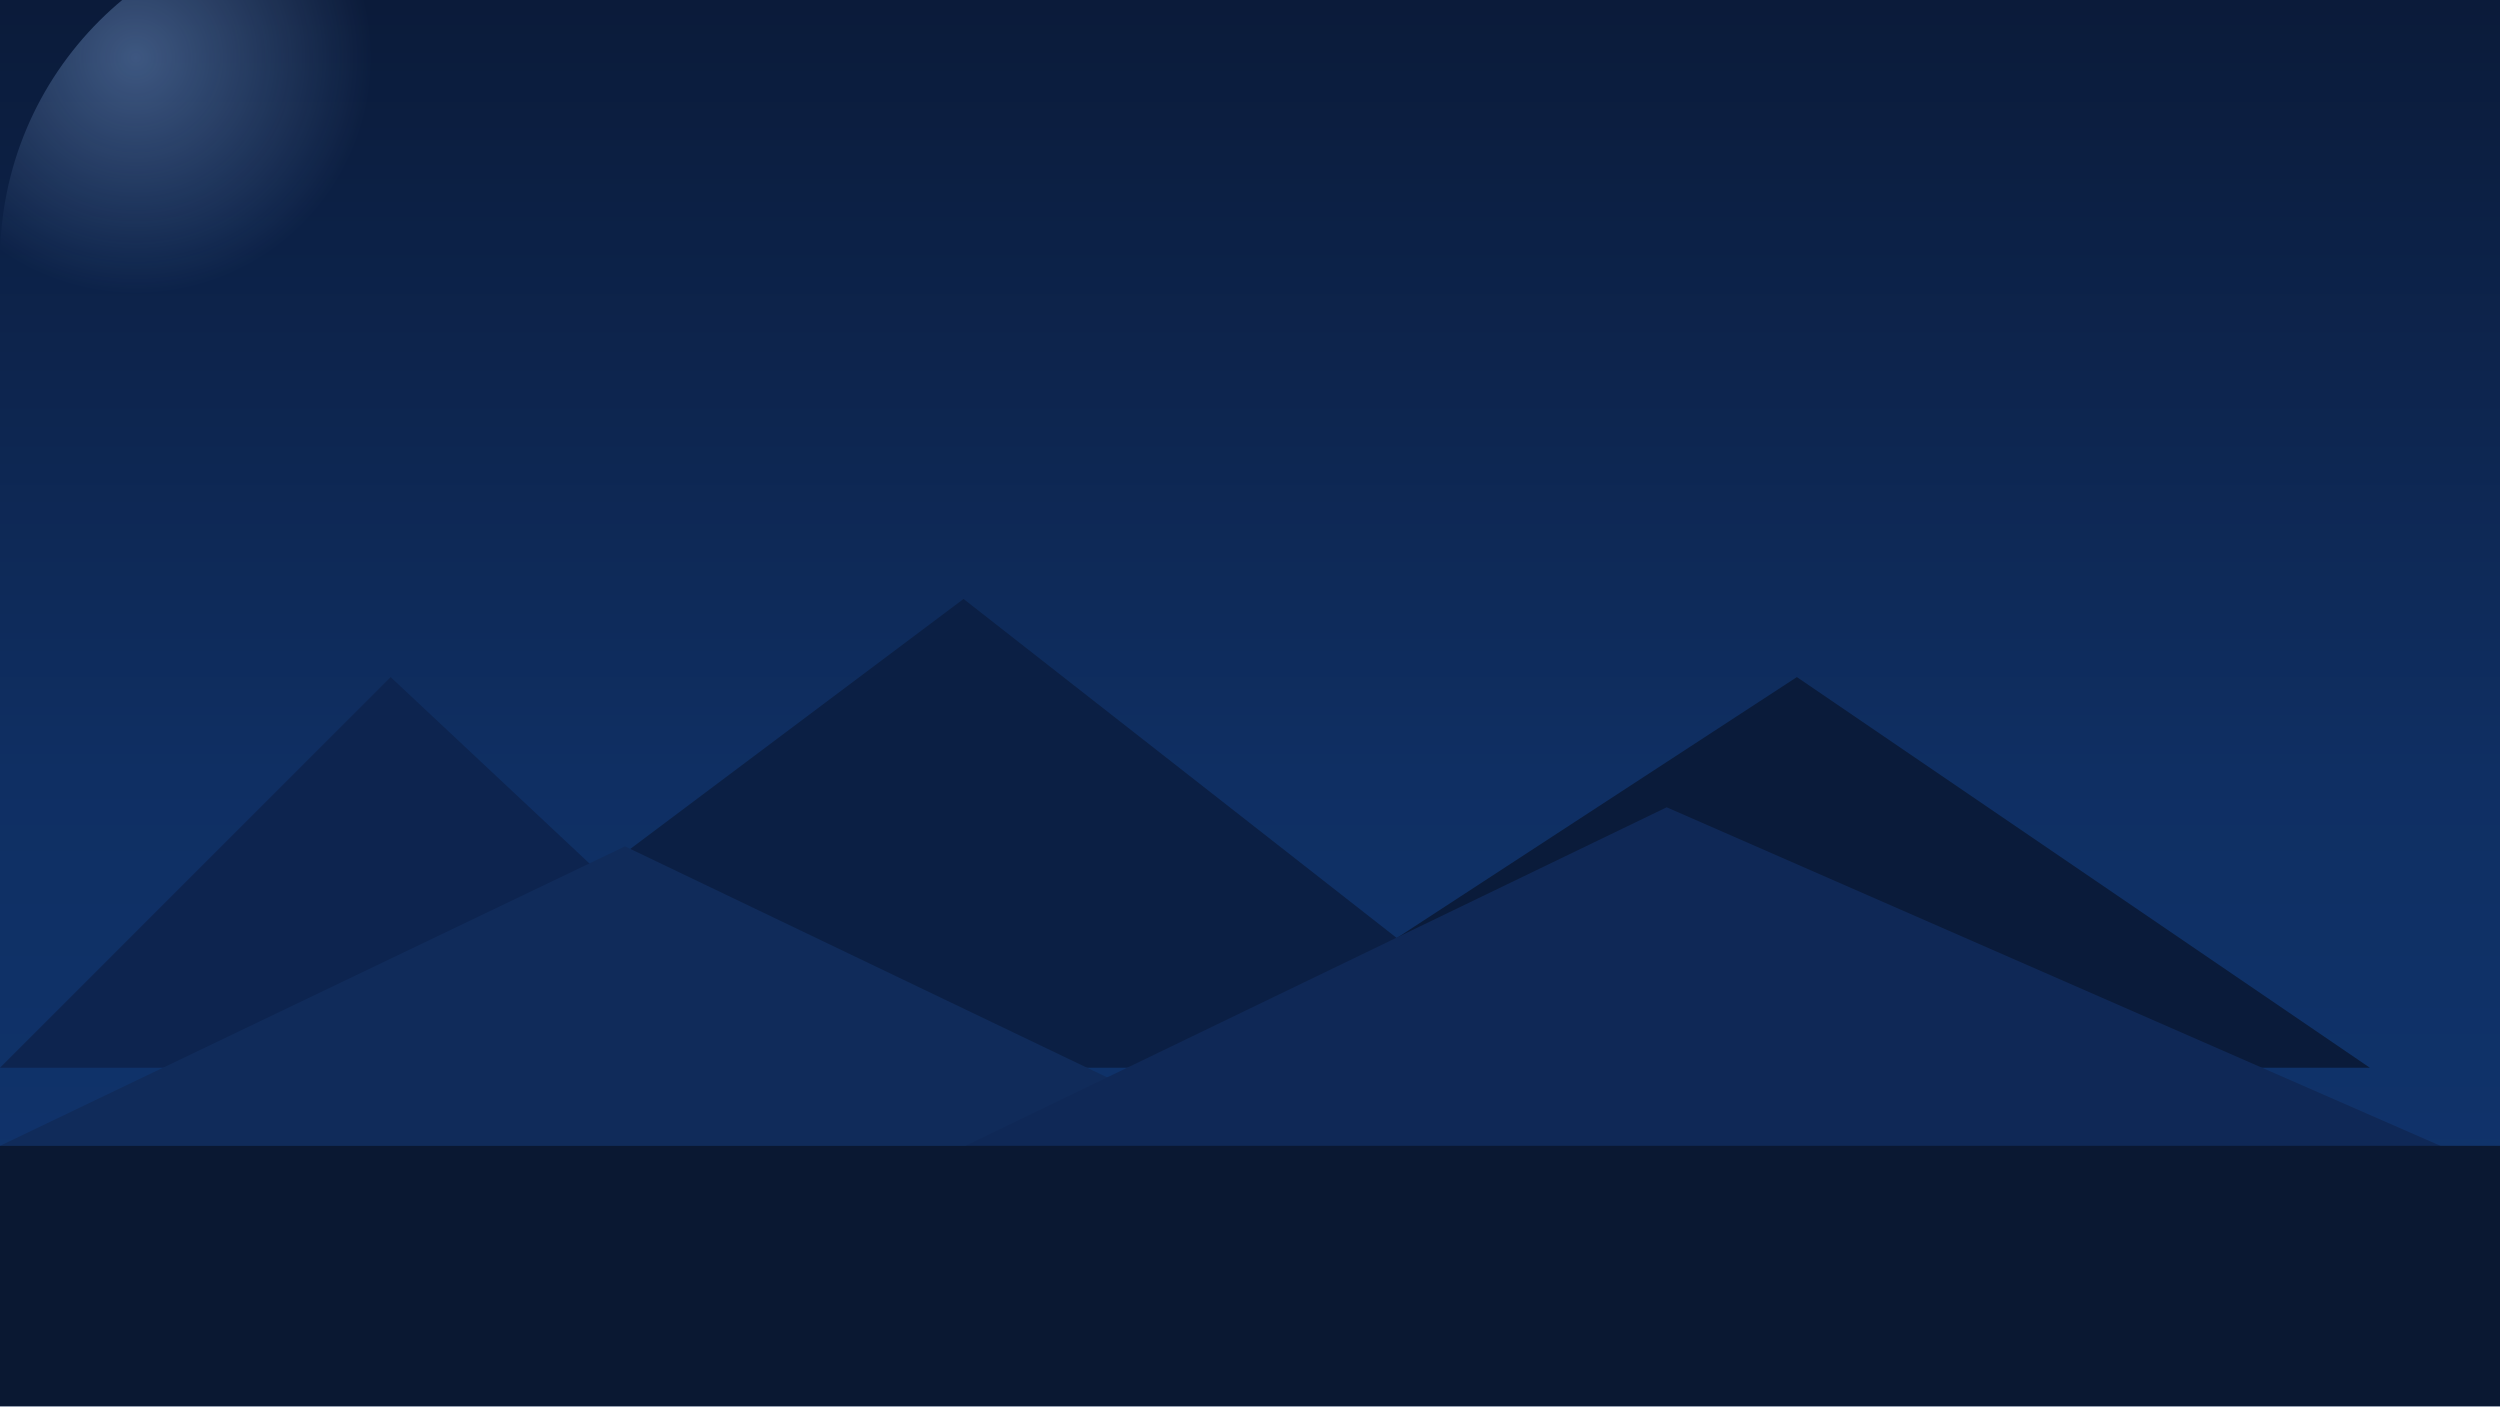
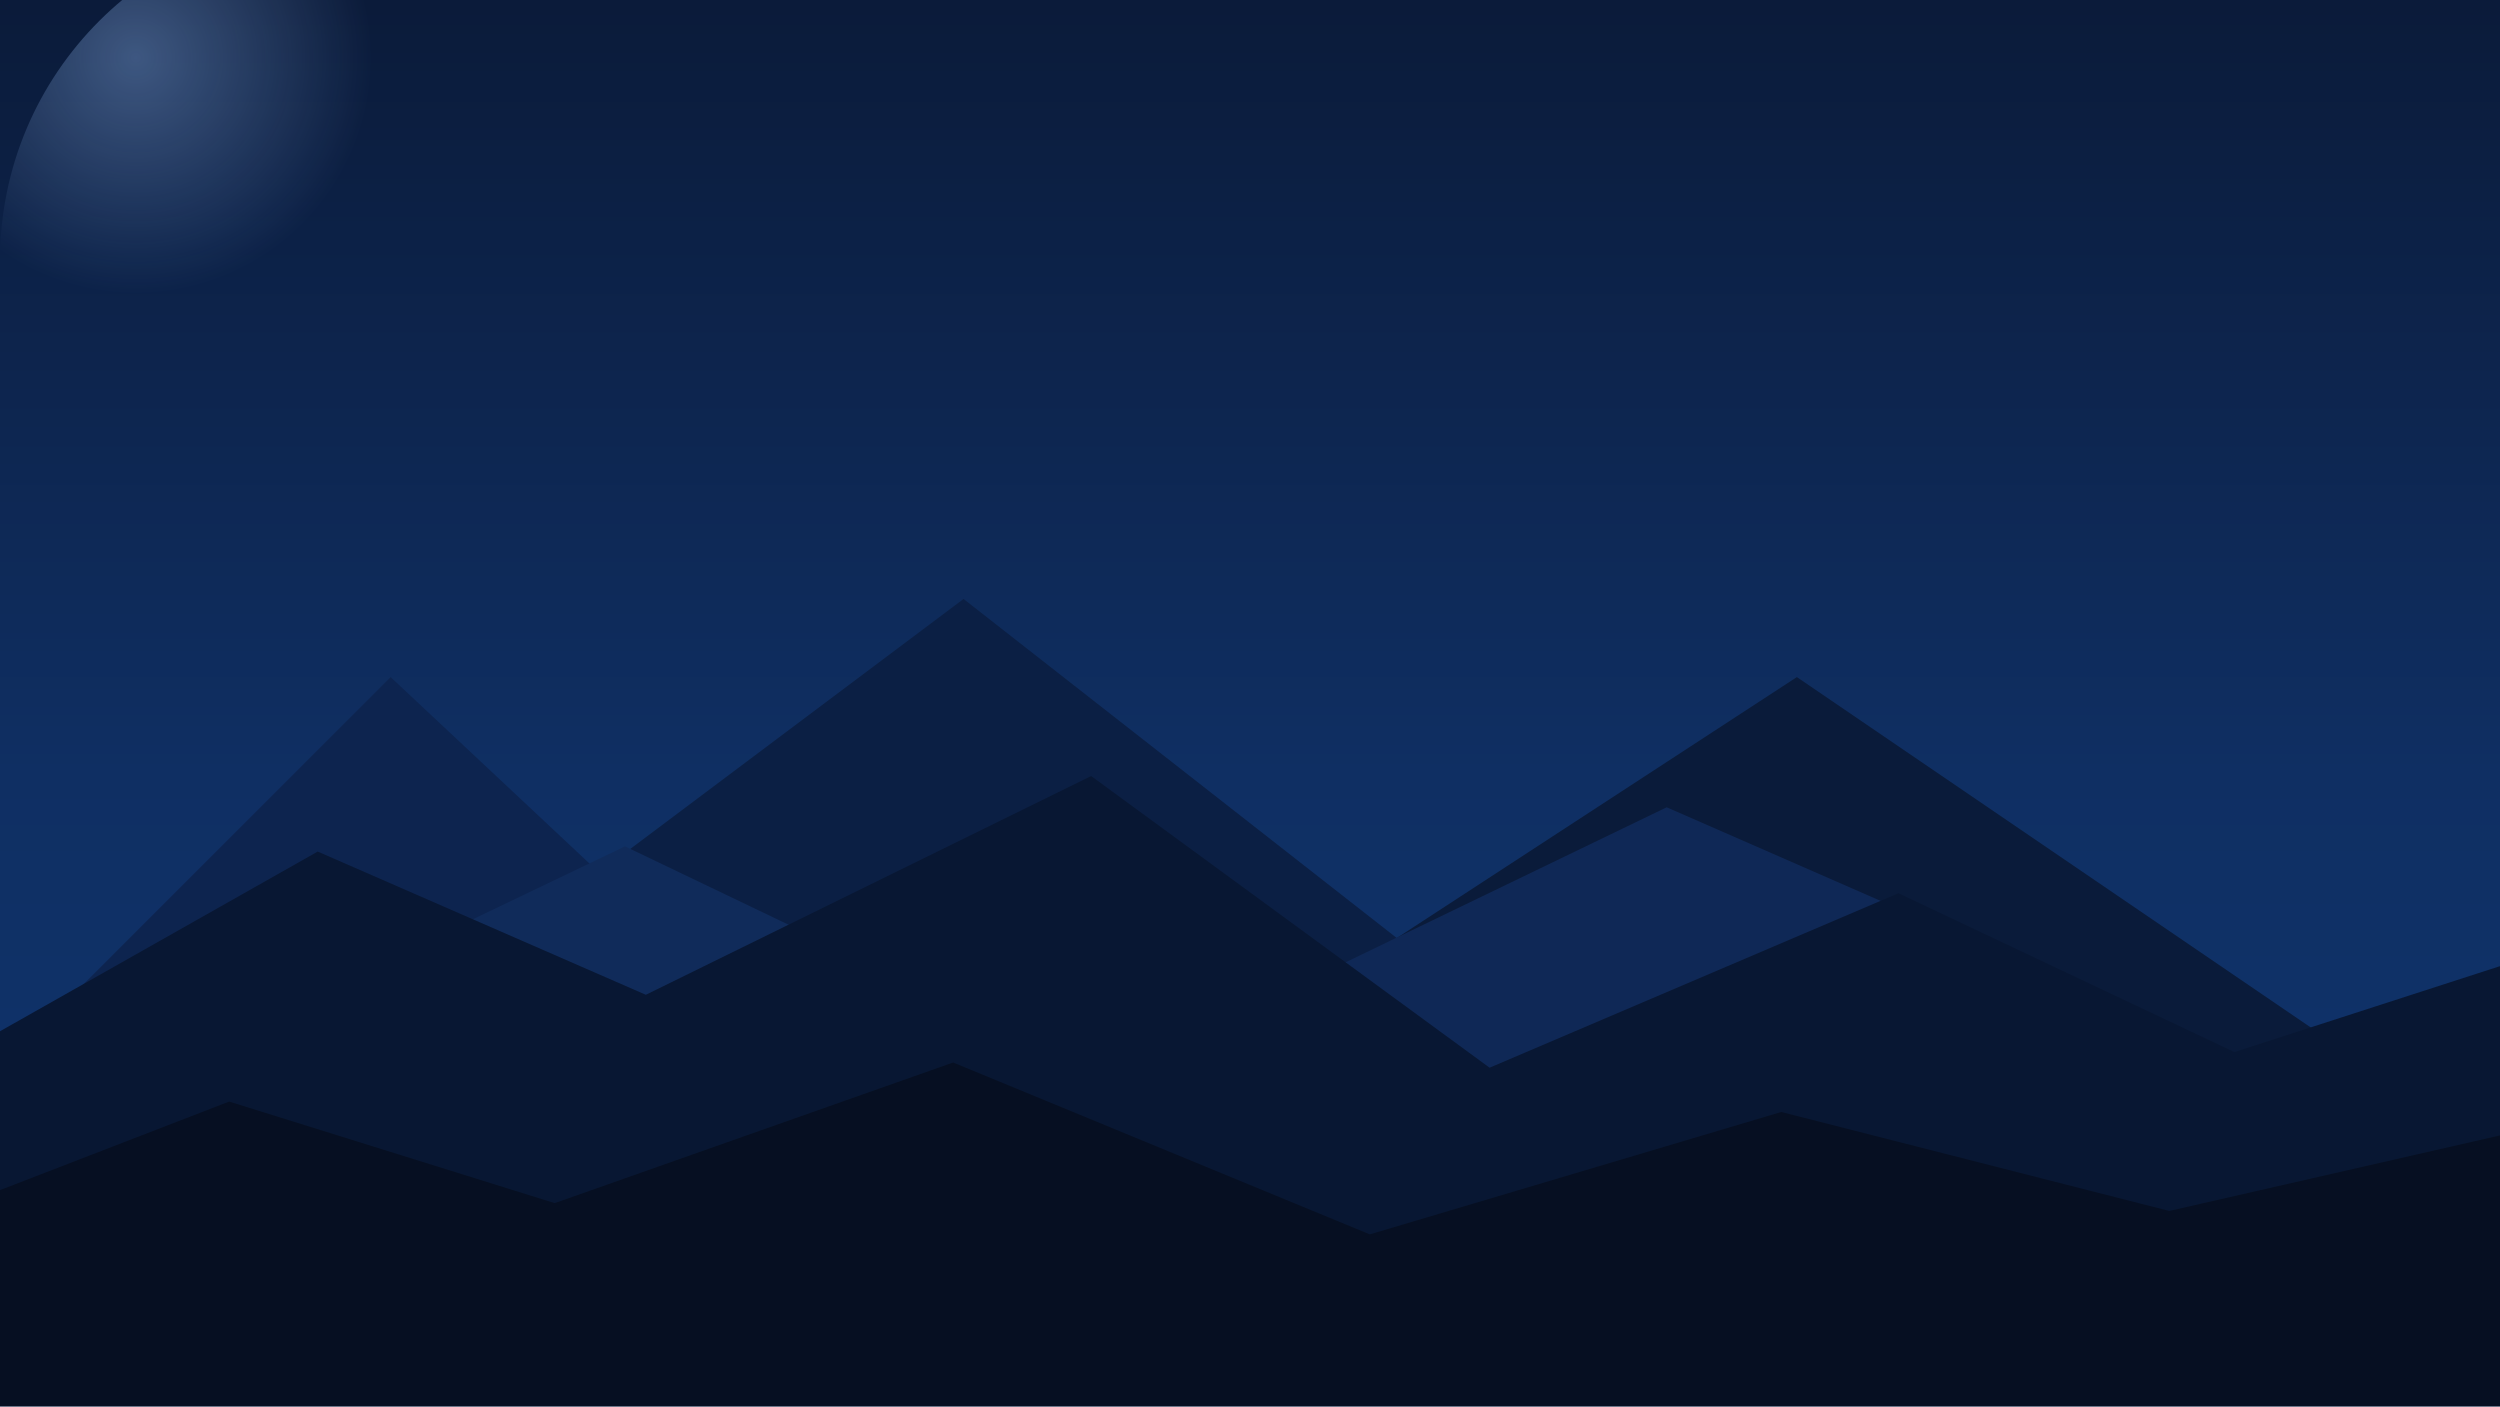
<svg xmlns="http://www.w3.org/2000/svg" width="1920" height="1080" viewBox="0 0 1920 1080">
  <defs>
    <linearGradient id="sky2" x1="0" y1="0" x2="0" y2="1">
      <stop offset="0%" stop-color="#0b1b3a" />
      <stop offset="55%" stop-color="#0f2f63" />
      <stop offset="100%" stop-color="#10356f" />
    </linearGradient>
    <radialGradient id="moon" cx="0.2" cy="0.2" r="0.35">
      <stop offset="0%" stop-color="#9cc5ff" stop-opacity="0.35" />
      <stop offset="100%" stop-color="#9cc5ff" stop-opacity="0" />
    </radialGradient>
  </defs>
  <rect width="1920" height="1080" fill="url(#sky2)" />
  <circle cx="260" cy="200" r="260" fill="url(#moon)" />
  <path d="M0 820 L300 520 L620 820 Z" fill="#0d244f" />
  <path d="M260 820 L740 460 L1200 820 Z" fill="#0b1f44" />
  <path d="M920 820 L1380 520 L1820 820 Z" fill="#0a1b3a" />
  <path d="M0 880 L480 650 L960 880 Z" fill="#102b5a" />
  <path d="M700 900 L1280 620 L1920 900 Z" fill="#0f2856" />
-   <rect y="880" width="1920" height="200" fill="#0a1832" />
+   <path d="M0 792 L244 654 L496 764 L838 596 L1144 820 L1458 686 L1716 808 L1920 742 L1920 1080 L0 1080 Z" fill="#081733" />
+   <path d="M0 914 L176 846 L426 924 L732 816 L1052 948 L1368 854 L1666 930 L1920 872 L1920 1080 L0 1080 Z" fill="#060f22" />
</svg>
